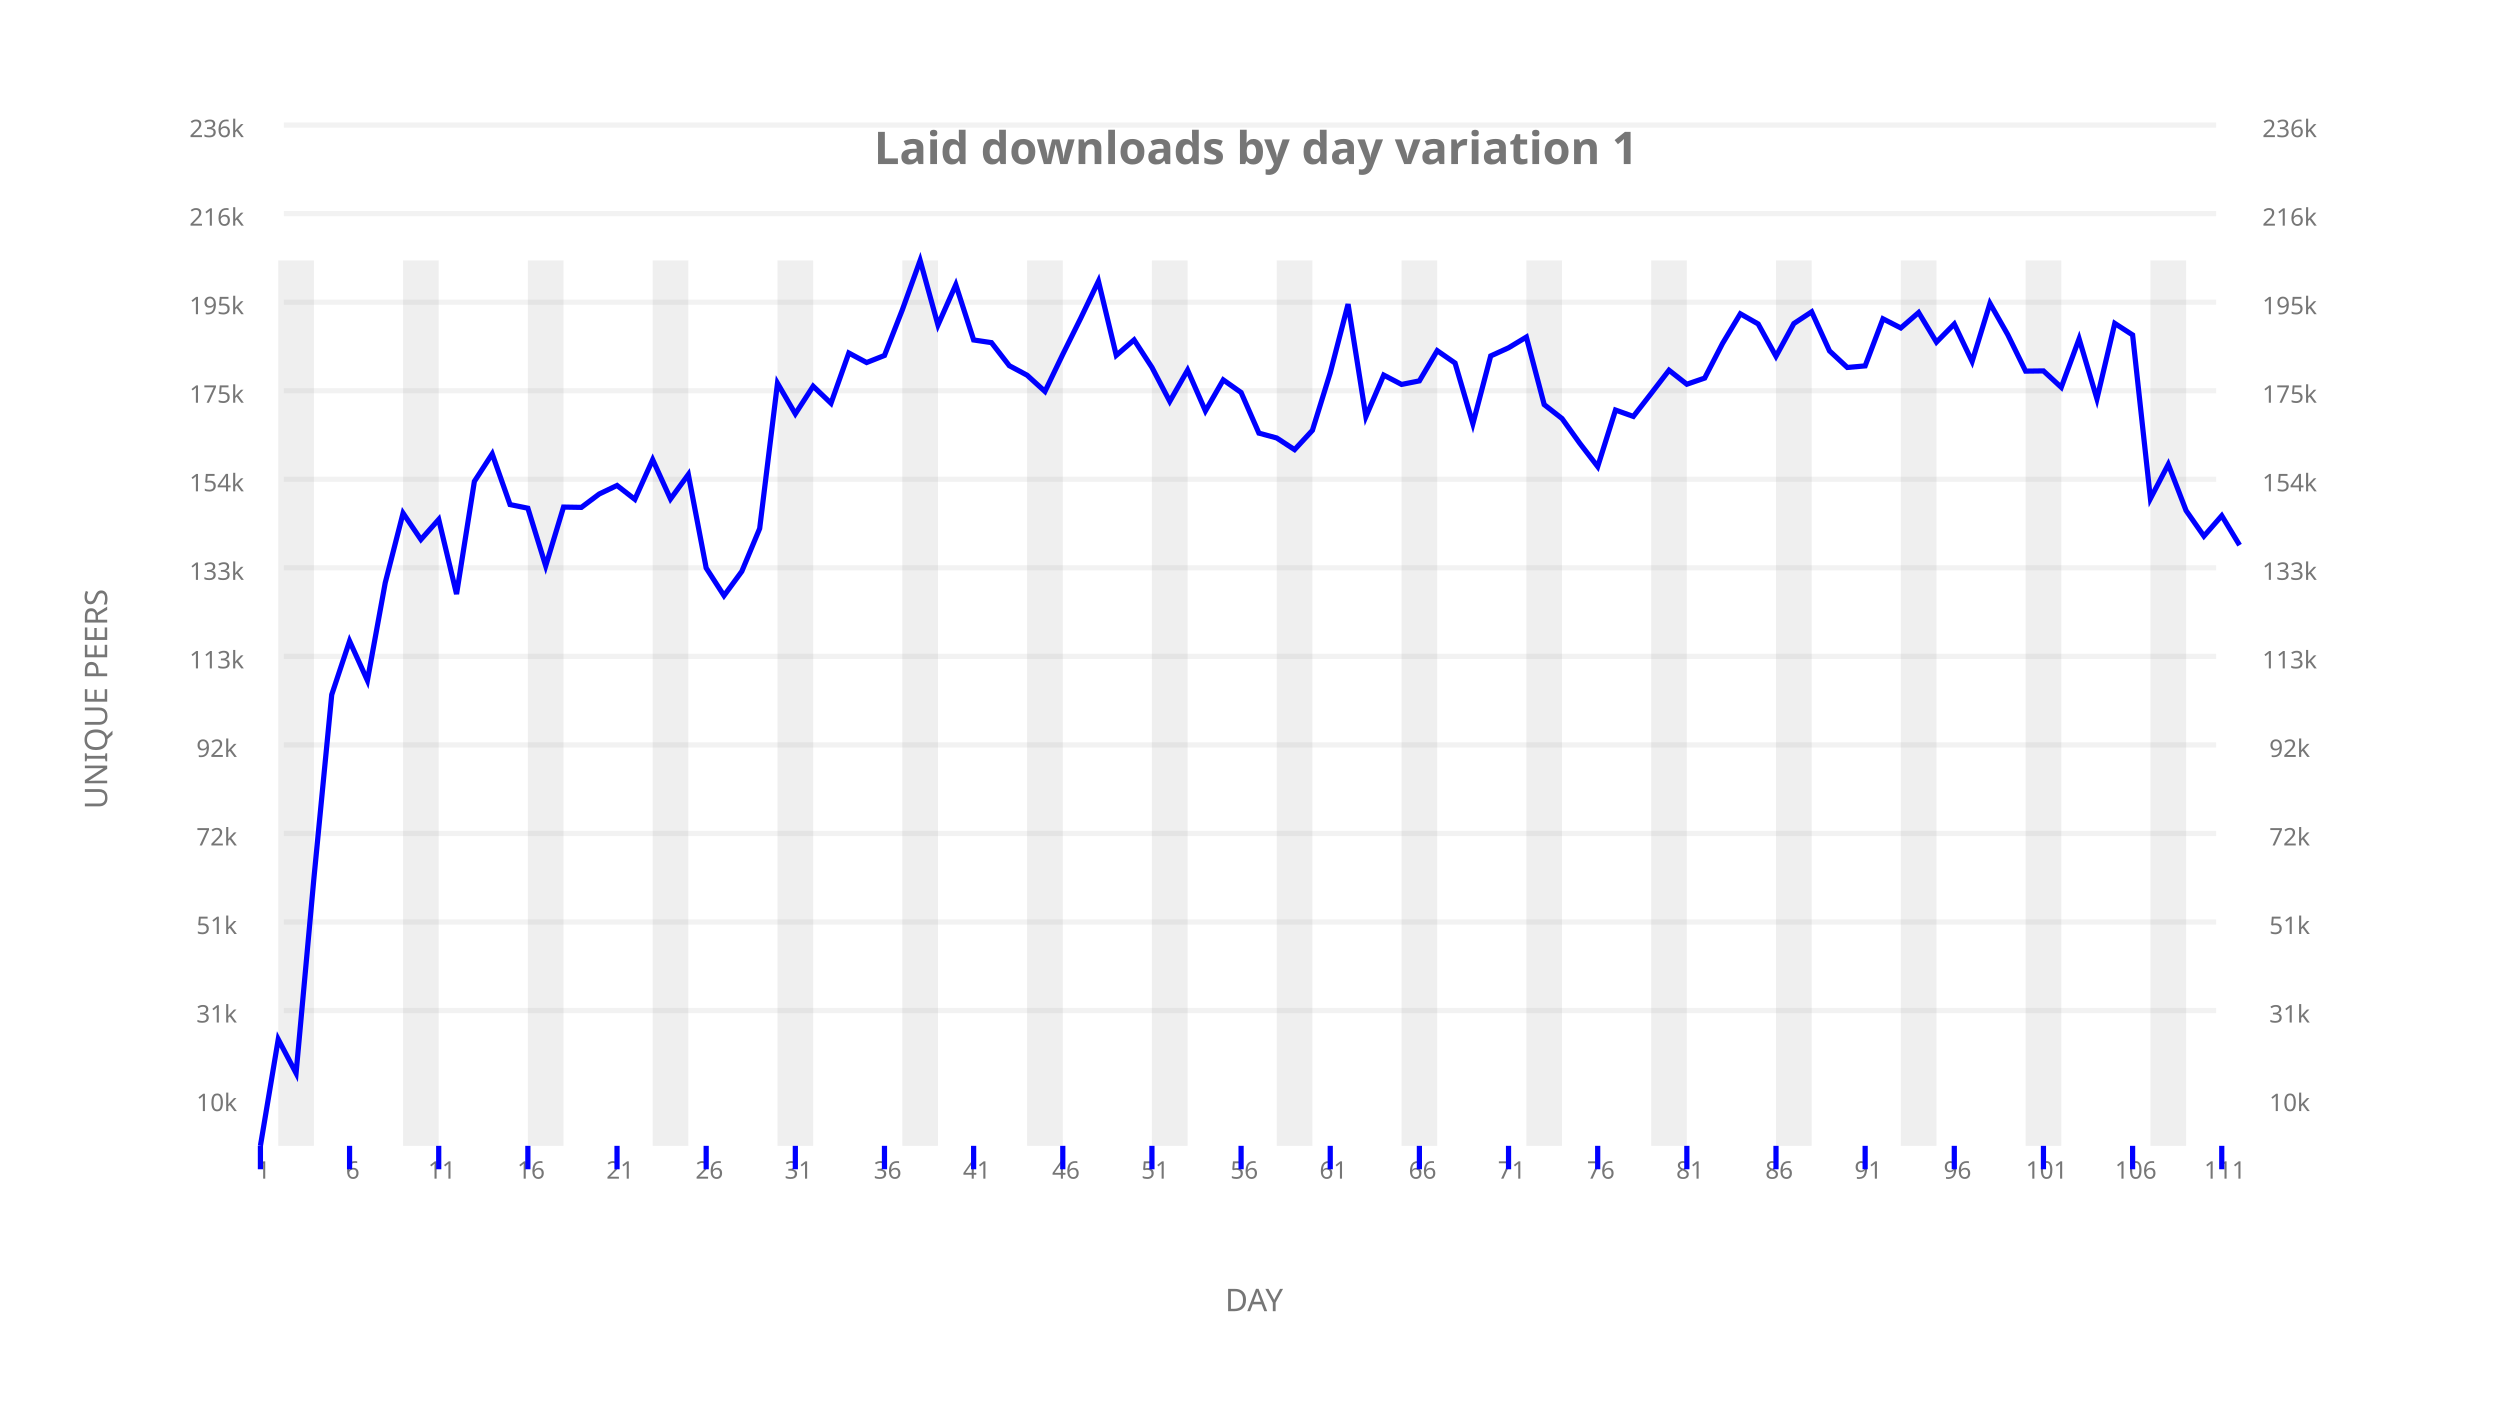
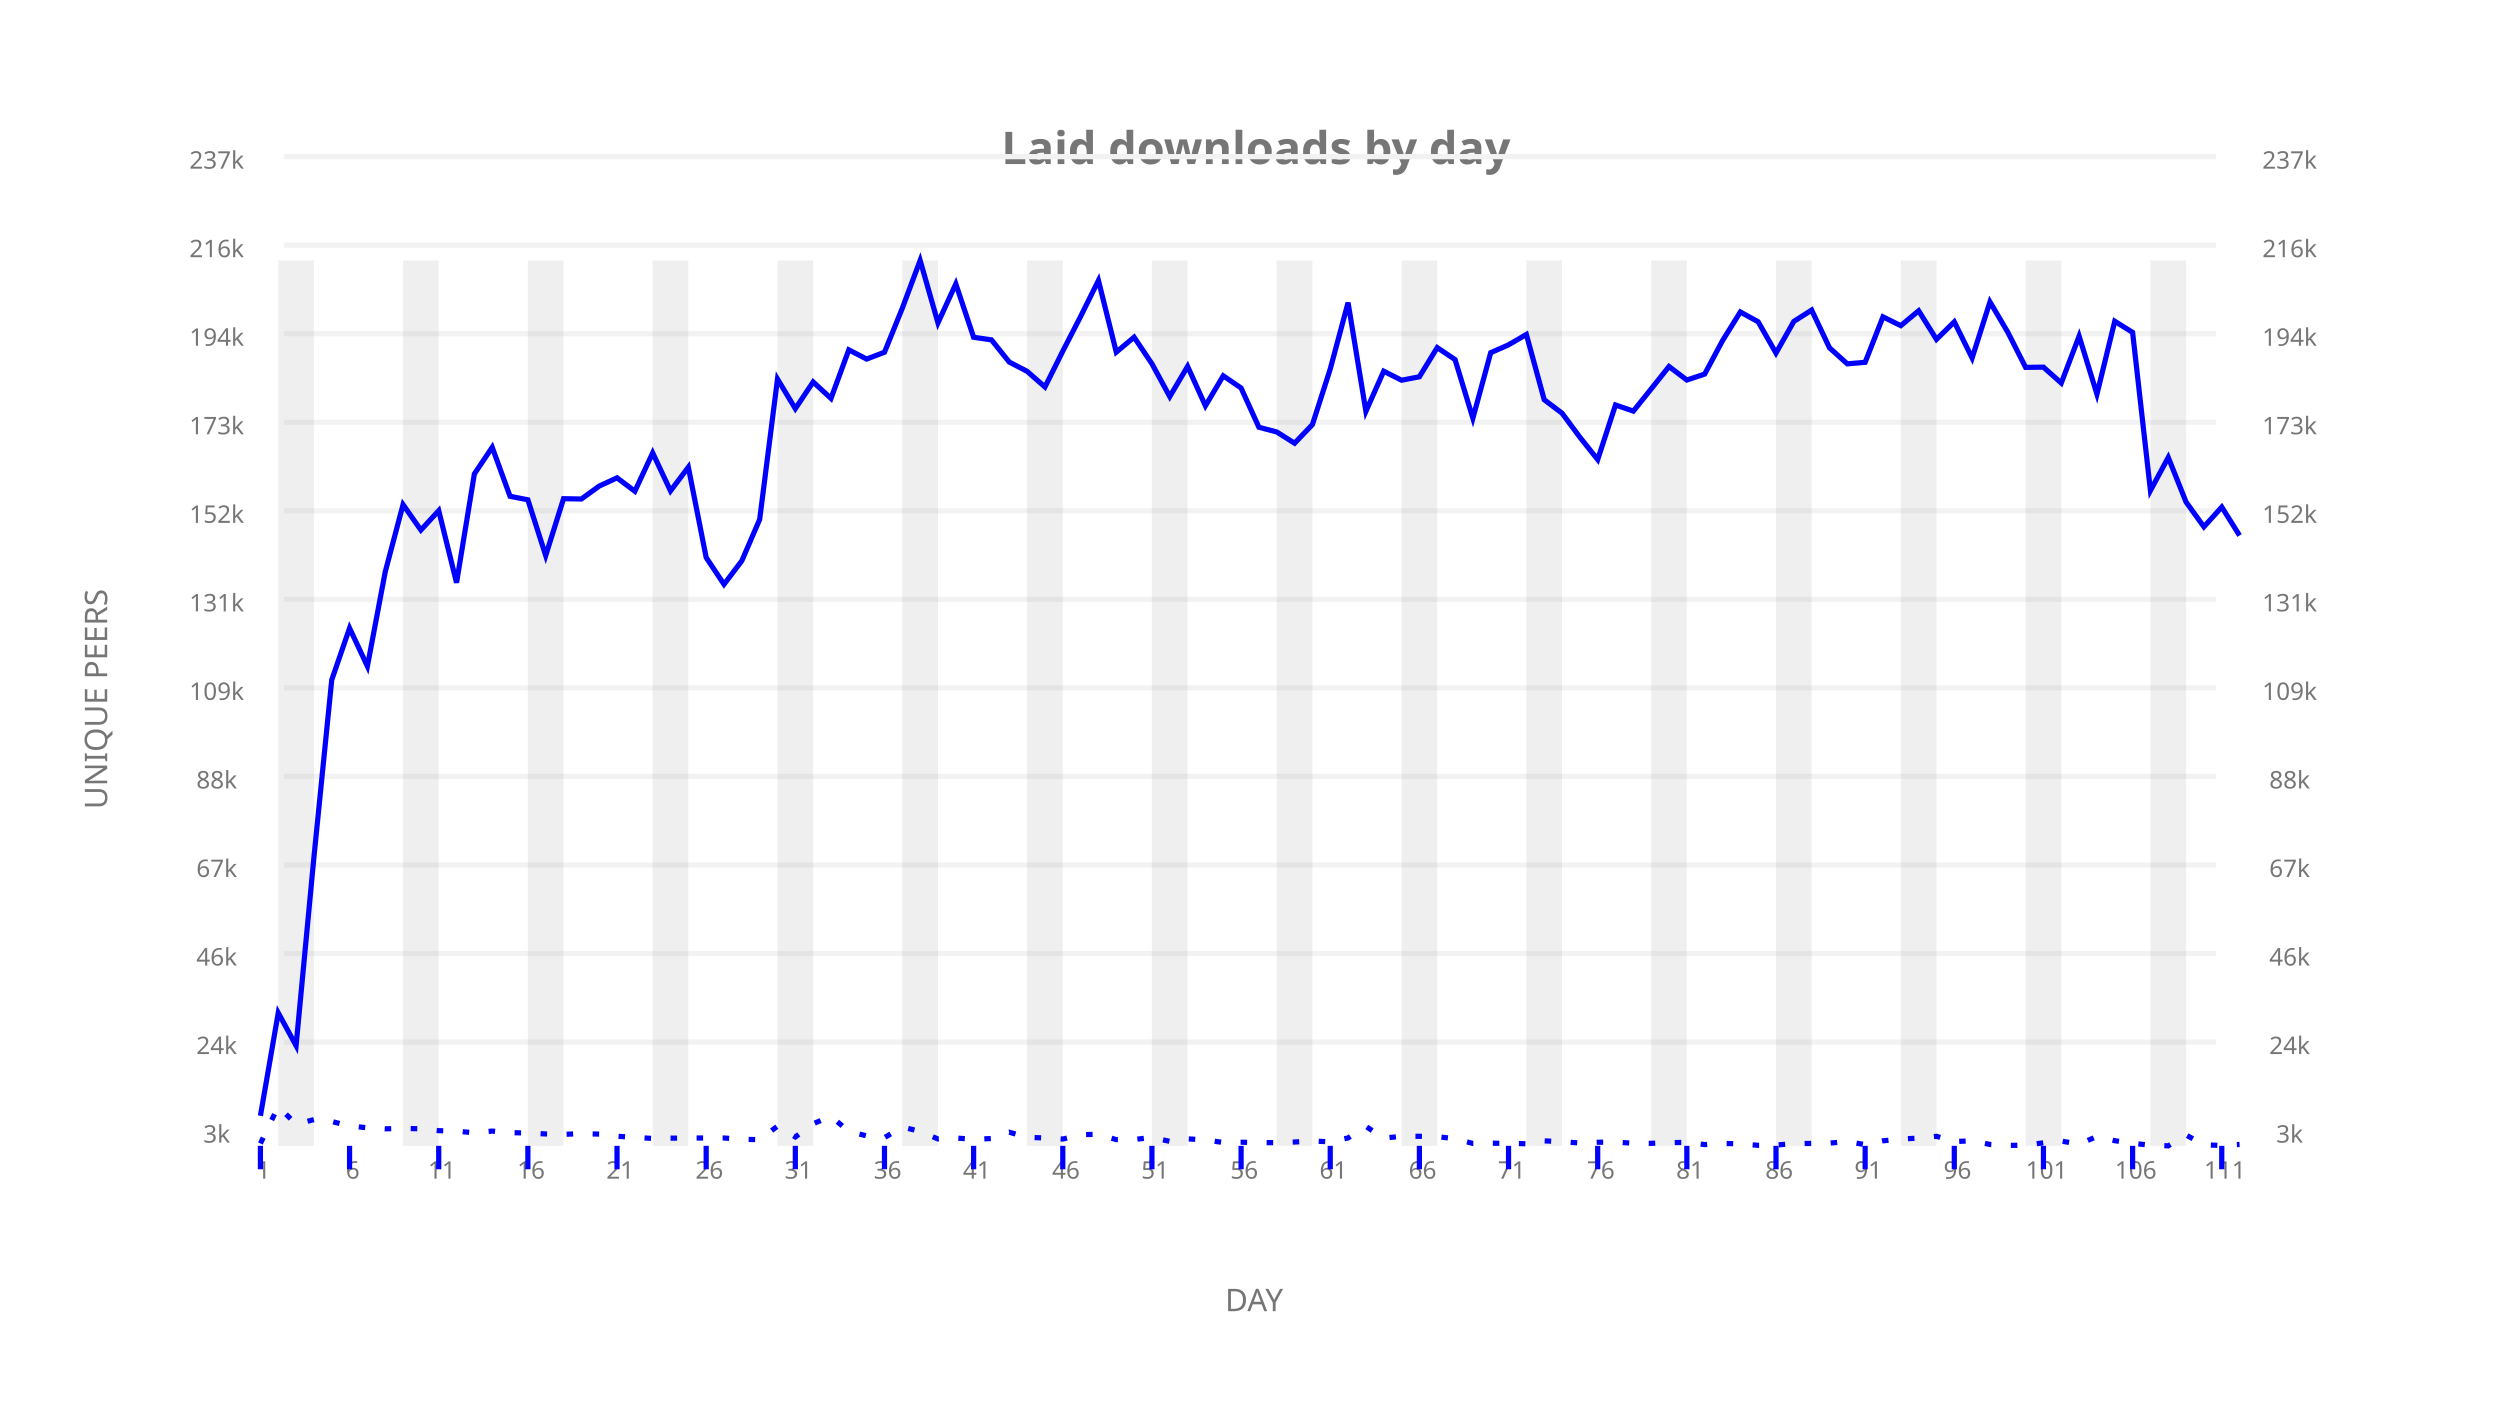
- <svg xmlns="http://www.w3.org/2000/svg" xml:space="preserve" id="laid-downloads-by-day-variation-1-day" x="0px" y="0px" width="1920px" height="1080px" viewBox="0 0 1920 1080" enable-background="new 0 0 1920 1080" role="img">
+ <svg xmlns="http://www.w3.org/2000/svg" xml:space="preserve" id="laid-downloads-by-day-day" x="0px" y="0px" width="1920px" height="1080px" viewBox="0 0 1920 1080" enable-background="new 0 0 1920 1080" role="img">
  <g id="annotations">
-     <text x="960" y="126" font-family="Atkinson Hyperlegible" font-size="26pt" text-anchor="middle" text-align="center" font-weight="600" font-style="normal" style="fill:rgb(118,118,118); fill-opacity:1; stroke:rgb(118,118,118); stroke-opacity:0; stroke-width:0.5"> Laid downloads by day variation 1</text>
+     <text x="960" y="126" font-family="Atkinson Hyperlegible" font-size="26pt" text-anchor="middle" text-align="center" font-weight="600" font-style="normal" style="fill:rgb(118,118,118); fill-opacity:1; stroke:rgb(118,118,118); stroke-opacity:0; stroke-width:0.5"> Laid downloads by day</text>
    <g id="axes-lines">
      <text x="960" y="1007" font-family="Atkinson Hyperlegible" font-size="18pt" text-anchor="middle" text-align="center" font-weight="500" font-style="normal" style="fill:rgb(118,118,118); fill-opacity:1; stroke:rgb(118,118,118); stroke-opacity:0; stroke-width:0.5"> DAY</text>
      <text x="73" y="540" font-family="Atkinson Hyperlegible" font-size="18pt" text-anchor="middle" text-align="center" dominant-baseline="central" font-weight="500" font-style="normal" style="fill:rgb(118,118,118); fill-opacity:1; stroke:rgb(118,118,118); stroke-opacity:0; stroke-width:0.5" transform="rotate(-90,73,540)"> UNIQUE PEERS</text>
    </g>
    <g id="tic-y-label-lines">
-       <line x1="218" y1="776.08" x2="1702" y2="776.08" style="fill:rgb(0,0,255); fill-opacity:0; stroke:rgb(242,242,242); stroke-opacity:1; stroke-width:4" />
-       <line x1="218" y1="708.08" x2="1702" y2="708.08" style="fill:rgb(0,0,255); fill-opacity:0; stroke:rgb(242,242,242); stroke-opacity:1; stroke-width:4" />
-       <line x1="218" y1="640.08" x2="1702" y2="640.08" style="fill:rgb(0,0,255); fill-opacity:0; stroke:rgb(242,242,242); stroke-opacity:1; stroke-width:4" />
-       <line x1="218" y1="572.08" x2="1702" y2="572.08" style="fill:rgb(0,0,255); fill-opacity:0; stroke:rgb(242,242,242); stroke-opacity:1; stroke-width:4" />
-       <line x1="218" y1="504.08" x2="1702" y2="504.08" style="fill:rgb(0,0,255); fill-opacity:0; stroke:rgb(242,242,242); stroke-opacity:1; stroke-width:4" />
-       <line x1="218" y1="436.08" x2="1702" y2="436.08" style="fill:rgb(0,0,255); fill-opacity:0; stroke:rgb(242,242,242); stroke-opacity:1; stroke-width:4" />
-       <line x1="218" y1="368.08" x2="1702" y2="368.08" style="fill:rgb(0,0,255); fill-opacity:0; stroke:rgb(242,242,242); stroke-opacity:1; stroke-width:4" />
-       <line x1="218" y1="300.08" x2="1702" y2="300.08" style="fill:rgb(0,0,255); fill-opacity:0; stroke:rgb(242,242,242); stroke-opacity:1; stroke-width:4" />
-       <line x1="218" y1="232.08" x2="1702" y2="232.08" style="fill:rgb(0,0,255); fill-opacity:0; stroke:rgb(242,242,242); stroke-opacity:1; stroke-width:4" />
-       <line x1="218" y1="164.08" x2="1702" y2="164.08" style="fill:rgb(0,0,255); fill-opacity:0; stroke:rgb(242,242,242); stroke-opacity:1; stroke-width:4" />
-       <line x1="218" y1="96.08" x2="1702" y2="96.08" style="fill:rgb(0,0,255); fill-opacity:0; stroke:rgb(242,242,242); stroke-opacity:1; stroke-width:4" />
+       <line x1="218" y1="800.299" x2="1702" y2="800.299" style="fill:rgb(0,0,255); fill-opacity:0; stroke:rgb(242,242,242); stroke-opacity:1; stroke-width:4" />
+       <line x1="218" y1="732.299" x2="1702" y2="732.299" style="fill:rgb(0,0,255); fill-opacity:0; stroke:rgb(242,242,242); stroke-opacity:1; stroke-width:4" />
+       <line x1="218" y1="664.299" x2="1702" y2="664.299" style="fill:rgb(0,0,255); fill-opacity:0; stroke:rgb(242,242,242); stroke-opacity:1; stroke-width:4" />
+       <line x1="218" y1="596.299" x2="1702" y2="596.299" style="fill:rgb(0,0,255); fill-opacity:0; stroke:rgb(242,242,242); stroke-opacity:1; stroke-width:4" />
+       <line x1="218" y1="528.299" x2="1702" y2="528.299" style="fill:rgb(0,0,255); fill-opacity:0; stroke:rgb(242,242,242); stroke-opacity:1; stroke-width:4" />
+       <line x1="218" y1="460.299" x2="1702" y2="460.299" style="fill:rgb(0,0,255); fill-opacity:0; stroke:rgb(242,242,242); stroke-opacity:1; stroke-width:4" />
+       <line x1="218" y1="392.299" x2="1702" y2="392.299" style="fill:rgb(0,0,255); fill-opacity:0; stroke:rgb(242,242,242); stroke-opacity:1; stroke-width:4" />
+       <line x1="218" y1="324.299" x2="1702" y2="324.299" style="fill:rgb(0,0,255); fill-opacity:0; stroke:rgb(242,242,242); stroke-opacity:1; stroke-width:4" />
+       <line x1="218" y1="256.299" x2="1702" y2="256.299" style="fill:rgb(0,0,255); fill-opacity:0; stroke:rgb(242,242,242); stroke-opacity:1; stroke-width:4" />
+       <line x1="218" y1="188.299" x2="1702" y2="188.299" style="fill:rgb(0,0,255); fill-opacity:0; stroke:rgb(242,242,242); stroke-opacity:1; stroke-width:4" />
+       <line x1="218" y1="120.299" x2="1702" y2="120.299" style="fill:rgb(0,0,255); fill-opacity:0; stroke:rgb(242,242,242); stroke-opacity:1; stroke-width:4" />
    </g>
    <g id="tic-x-labels">
      <text x="200" y="898" font-family="Atkinson Hyperlegible" font-size="14pt" text-anchor="middle" text-align="center" dominant-baseline="central" font-weight="400" font-style="normal" style="fill:rgb(118,118,118); fill-opacity:1; stroke:rgb(118,118,118); stroke-opacity:0; stroke-width:0.5"> 1</text>
      <line x1="200" y1="880" x2="200" y2="898" style="fill:rgb(0,0,255); fill-opacity:0; stroke:rgb(0,0,255); stroke-opacity:1; stroke-width:4" />
      <text x="268.468" y="898" font-family="Atkinson Hyperlegible" font-size="14pt" text-anchor="middle" text-align="center" dominant-baseline="central" font-weight="400" font-style="normal" style="fill:rgb(118,118,118); fill-opacity:1; stroke:rgb(118,118,118); stroke-opacity:0; stroke-width:0.5"> 6</text>
      <line x1="268.468" y1="880" x2="268.468" y2="898" style="fill:rgb(0,0,255); fill-opacity:0; stroke:rgb(0,0,255); stroke-opacity:1; stroke-width:4" />
      <text x="336.937" y="898" font-family="Atkinson Hyperlegible" font-size="14pt" text-anchor="middle" text-align="center" dominant-baseline="central" font-weight="400" font-style="normal" style="fill:rgb(118,118,118); fill-opacity:1; stroke:rgb(118,118,118); stroke-opacity:0; stroke-width:0.5"> 11</text>
      <line x1="336.937" y1="880" x2="336.937" y2="898" style="fill:rgb(0,0,255); fill-opacity:0; stroke:rgb(0,0,255); stroke-opacity:1; stroke-width:4" />
      <text x="405.405" y="898" font-family="Atkinson Hyperlegible" font-size="14pt" text-anchor="middle" text-align="center" dominant-baseline="central" font-weight="400" font-style="normal" style="fill:rgb(118,118,118); fill-opacity:1; stroke:rgb(118,118,118); stroke-opacity:0; stroke-width:0.5"> 16</text>
      <line x1="405.405" y1="880" x2="405.405" y2="898" style="fill:rgb(0,0,255); fill-opacity:0; stroke:rgb(0,0,255); stroke-opacity:1; stroke-width:4" />
      <text x="473.874" y="898" font-family="Atkinson Hyperlegible" font-size="14pt" text-anchor="middle" text-align="center" dominant-baseline="central" font-weight="400" font-style="normal" style="fill:rgb(118,118,118); fill-opacity:1; stroke:rgb(118,118,118); stroke-opacity:0; stroke-width:0.5"> 21</text>
      <line x1="473.874" y1="880" x2="473.874" y2="898" style="fill:rgb(0,0,255); fill-opacity:0; stroke:rgb(0,0,255); stroke-opacity:1; stroke-width:4" />
      <text x="542.342" y="898" font-family="Atkinson Hyperlegible" font-size="14pt" text-anchor="middle" text-align="center" dominant-baseline="central" font-weight="400" font-style="normal" style="fill:rgb(118,118,118); fill-opacity:1; stroke:rgb(118,118,118); stroke-opacity:0; stroke-width:0.5"> 26</text>
      <line x1="542.342" y1="880" x2="542.342" y2="898" style="fill:rgb(0,0,255); fill-opacity:0; stroke:rgb(0,0,255); stroke-opacity:1; stroke-width:4" />
      <text x="610.811" y="898" font-family="Atkinson Hyperlegible" font-size="14pt" text-anchor="middle" text-align="center" dominant-baseline="central" font-weight="400" font-style="normal" style="fill:rgb(118,118,118); fill-opacity:1; stroke:rgb(118,118,118); stroke-opacity:0; stroke-width:0.5"> 31</text>
      <line x1="610.811" y1="880" x2="610.811" y2="898" style="fill:rgb(0,0,255); fill-opacity:0; stroke:rgb(0,0,255); stroke-opacity:1; stroke-width:4" />
      <text x="679.279" y="898" font-family="Atkinson Hyperlegible" font-size="14pt" text-anchor="middle" text-align="center" dominant-baseline="central" font-weight="400" font-style="normal" style="fill:rgb(118,118,118); fill-opacity:1; stroke:rgb(118,118,118); stroke-opacity:0; stroke-width:0.5"> 36</text>
      <line x1="679.279" y1="880" x2="679.279" y2="898" style="fill:rgb(0,0,255); fill-opacity:0; stroke:rgb(0,0,255); stroke-opacity:1; stroke-width:4" />
      <text x="747.748" y="898" font-family="Atkinson Hyperlegible" font-size="14pt" text-anchor="middle" text-align="center" dominant-baseline="central" font-weight="400" font-style="normal" style="fill:rgb(118,118,118); fill-opacity:1; stroke:rgb(118,118,118); stroke-opacity:0; stroke-width:0.5"> 41</text>
      <line x1="747.748" y1="880" x2="747.748" y2="898" style="fill:rgb(0,0,255); fill-opacity:0; stroke:rgb(0,0,255); stroke-opacity:1; stroke-width:4" />
      <text x="816.216" y="898" font-family="Atkinson Hyperlegible" font-size="14pt" text-anchor="middle" text-align="center" dominant-baseline="central" font-weight="400" font-style="normal" style="fill:rgb(118,118,118); fill-opacity:1; stroke:rgb(118,118,118); stroke-opacity:0; stroke-width:0.5"> 46</text>
      <line x1="816.216" y1="880" x2="816.216" y2="898" style="fill:rgb(0,0,255); fill-opacity:0; stroke:rgb(0,0,255); stroke-opacity:1; stroke-width:4" />
      <text x="884.685" y="898" font-family="Atkinson Hyperlegible" font-size="14pt" text-anchor="middle" text-align="center" dominant-baseline="central" font-weight="400" font-style="normal" style="fill:rgb(118,118,118); fill-opacity:1; stroke:rgb(118,118,118); stroke-opacity:0; stroke-width:0.5"> 51</text>
      <line x1="884.685" y1="880" x2="884.685" y2="898" style="fill:rgb(0,0,255); fill-opacity:0; stroke:rgb(0,0,255); stroke-opacity:1; stroke-width:4" />
      <text x="953.153" y="898" font-family="Atkinson Hyperlegible" font-size="14pt" text-anchor="middle" text-align="center" dominant-baseline="central" font-weight="400" font-style="normal" style="fill:rgb(118,118,118); fill-opacity:1; stroke:rgb(118,118,118); stroke-opacity:0; stroke-width:0.5"> 56</text>
      <line x1="953.153" y1="880" x2="953.153" y2="898" style="fill:rgb(0,0,255); fill-opacity:0; stroke:rgb(0,0,255); stroke-opacity:1; stroke-width:4" />
      <text x="1021.622" y="898" font-family="Atkinson Hyperlegible" font-size="14pt" text-anchor="middle" text-align="center" dominant-baseline="central" font-weight="400" font-style="normal" style="fill:rgb(118,118,118); fill-opacity:1; stroke:rgb(118,118,118); stroke-opacity:0; stroke-width:0.5"> 61</text>
      <line x1="1021.622" y1="880" x2="1021.622" y2="898" style="fill:rgb(0,0,255); fill-opacity:0; stroke:rgb(0,0,255); stroke-opacity:1; stroke-width:4" />
      <text x="1090.09" y="898" font-family="Atkinson Hyperlegible" font-size="14pt" text-anchor="middle" text-align="center" dominant-baseline="central" font-weight="400" font-style="normal" style="fill:rgb(118,118,118); fill-opacity:1; stroke:rgb(118,118,118); stroke-opacity:0; stroke-width:0.5"> 66</text>
      <line x1="1090.09" y1="880" x2="1090.09" y2="898" style="fill:rgb(0,0,255); fill-opacity:0; stroke:rgb(0,0,255); stroke-opacity:1; stroke-width:4" />
      <text x="1158.559" y="898" font-family="Atkinson Hyperlegible" font-size="14pt" text-anchor="middle" text-align="center" dominant-baseline="central" font-weight="400" font-style="normal" style="fill:rgb(118,118,118); fill-opacity:1; stroke:rgb(118,118,118); stroke-opacity:0; stroke-width:0.5"> 71</text>
      <line x1="1158.559" y1="880" x2="1158.559" y2="898" style="fill:rgb(0,0,255); fill-opacity:0; stroke:rgb(0,0,255); stroke-opacity:1; stroke-width:4" />
      <text x="1227.027" y="898" font-family="Atkinson Hyperlegible" font-size="14pt" text-anchor="middle" text-align="center" dominant-baseline="central" font-weight="400" font-style="normal" style="fill:rgb(118,118,118); fill-opacity:1; stroke:rgb(118,118,118); stroke-opacity:0; stroke-width:0.5"> 76</text>
      <line x1="1227.027" y1="880" x2="1227.027" y2="898" style="fill:rgb(0,0,255); fill-opacity:0; stroke:rgb(0,0,255); stroke-opacity:1; stroke-width:4" />
      <text x="1295.495" y="898" font-family="Atkinson Hyperlegible" font-size="14pt" text-anchor="middle" text-align="center" dominant-baseline="central" font-weight="400" font-style="normal" style="fill:rgb(118,118,118); fill-opacity:1; stroke:rgb(118,118,118); stroke-opacity:0; stroke-width:0.5"> 81</text>
      <line x1="1295.495" y1="880" x2="1295.495" y2="898" style="fill:rgb(0,0,255); fill-opacity:0; stroke:rgb(0,0,255); stroke-opacity:1; stroke-width:4" />
      <text x="1363.964" y="898" font-family="Atkinson Hyperlegible" font-size="14pt" text-anchor="middle" text-align="center" dominant-baseline="central" font-weight="400" font-style="normal" style="fill:rgb(118,118,118); fill-opacity:1; stroke:rgb(118,118,118); stroke-opacity:0; stroke-width:0.5"> 86</text>
      <line x1="1363.964" y1="880" x2="1363.964" y2="898" style="fill:rgb(0,0,255); fill-opacity:0; stroke:rgb(0,0,255); stroke-opacity:1; stroke-width:4" />
      <text x="1432.432" y="898" font-family="Atkinson Hyperlegible" font-size="14pt" text-anchor="middle" text-align="center" dominant-baseline="central" font-weight="400" font-style="normal" style="fill:rgb(118,118,118); fill-opacity:1; stroke:rgb(118,118,118); stroke-opacity:0; stroke-width:0.5"> 91</text>
      <line x1="1432.432" y1="880" x2="1432.432" y2="898" style="fill:rgb(0,0,255); fill-opacity:0; stroke:rgb(0,0,255); stroke-opacity:1; stroke-width:4" />
      <text x="1500.901" y="898" font-family="Atkinson Hyperlegible" font-size="14pt" text-anchor="middle" text-align="center" dominant-baseline="central" font-weight="400" font-style="normal" style="fill:rgb(118,118,118); fill-opacity:1; stroke:rgb(118,118,118); stroke-opacity:0; stroke-width:0.5"> 96</text>
      <line x1="1500.901" y1="880" x2="1500.901" y2="898" style="fill:rgb(0,0,255); fill-opacity:0; stroke:rgb(0,0,255); stroke-opacity:1; stroke-width:4" />
      <text x="1569.369" y="898" font-family="Atkinson Hyperlegible" font-size="14pt" text-anchor="middle" text-align="center" dominant-baseline="central" font-weight="400" font-style="normal" style="fill:rgb(118,118,118); fill-opacity:1; stroke:rgb(118,118,118); stroke-opacity:0; stroke-width:0.5"> 101</text>
      <line x1="1569.369" y1="880" x2="1569.369" y2="898" style="fill:rgb(0,0,255); fill-opacity:0; stroke:rgb(0,0,255); stroke-opacity:1; stroke-width:4" />
      <text x="1637.838" y="898" font-family="Atkinson Hyperlegible" font-size="14pt" text-anchor="middle" text-align="center" dominant-baseline="central" font-weight="400" font-style="normal" style="fill:rgb(118,118,118); fill-opacity:1; stroke:rgb(118,118,118); stroke-opacity:0; stroke-width:0.5"> 106</text>
      <line x1="1637.838" y1="880" x2="1637.838" y2="898" style="fill:rgb(0,0,255); fill-opacity:0; stroke:rgb(0,0,255); stroke-opacity:1; stroke-width:4" />
      <text x="1706.306" y="898" font-family="Atkinson Hyperlegible" font-size="14pt" text-anchor="middle" text-align="center" dominant-baseline="central" font-weight="400" font-style="normal" style="fill:rgb(118,118,118); fill-opacity:1; stroke:rgb(118,118,118); stroke-opacity:0; stroke-width:0.5"> 111</text>
      <line x1="1706.306" y1="880" x2="1706.306" y2="898" style="fill:rgb(0,0,255); fill-opacity:0; stroke:rgb(0,0,255); stroke-opacity:1; stroke-width:4" />
    </g>
    <g id="tic-y-labels">
-       <text x="164" y="846.08" font-family="Atkinson Hyperlegible" font-size="14pt" text-anchor="middle" text-align="center" dominant-baseline="central" font-weight="400" font-style="normal" style="fill:rgb(118,118,118); fill-opacity:1; stroke:rgb(118,118,118); stroke-opacity:0; stroke-width:0.5"> 10k</text>
-       <text x="1756" y="846.08" font-family="Atkinson Hyperlegible" font-size="14pt" text-anchor="middle" text-align="center" dominant-baseline="central" font-weight="400" font-style="normal" style="fill:rgb(118,118,118); fill-opacity:1; stroke:rgb(118,118,118); stroke-opacity:0; stroke-width:0.5"> 10k</text>
-       <text x="164" y="778.08" font-family="Atkinson Hyperlegible" font-size="14pt" text-anchor="middle" text-align="center" dominant-baseline="central" font-weight="400" font-style="normal" style="fill:rgb(118,118,118); fill-opacity:1; stroke:rgb(118,118,118); stroke-opacity:0; stroke-width:0.5"> 31k</text>
-       <text x="1756" y="778.08" font-family="Atkinson Hyperlegible" font-size="14pt" text-anchor="middle" text-align="center" dominant-baseline="central" font-weight="400" font-style="normal" style="fill:rgb(118,118,118); fill-opacity:1; stroke:rgb(118,118,118); stroke-opacity:0; stroke-width:0.5"> 31k</text>
-       <text x="164" y="710.08" font-family="Atkinson Hyperlegible" font-size="14pt" text-anchor="middle" text-align="center" dominant-baseline="central" font-weight="400" font-style="normal" style="fill:rgb(118,118,118); fill-opacity:1; stroke:rgb(118,118,118); stroke-opacity:0; stroke-width:0.5"> 51k</text>
-       <text x="1756" y="710.08" font-family="Atkinson Hyperlegible" font-size="14pt" text-anchor="middle" text-align="center" dominant-baseline="central" font-weight="400" font-style="normal" style="fill:rgb(118,118,118); fill-opacity:1; stroke:rgb(118,118,118); stroke-opacity:0; stroke-width:0.5"> 51k</text>
-       <text x="164" y="642.08" font-family="Atkinson Hyperlegible" font-size="14pt" text-anchor="middle" text-align="center" dominant-baseline="central" font-weight="400" font-style="normal" style="fill:rgb(118,118,118); fill-opacity:1; stroke:rgb(118,118,118); stroke-opacity:0; stroke-width:0.5"> 72k</text>
-       <text x="1756" y="642.08" font-family="Atkinson Hyperlegible" font-size="14pt" text-anchor="middle" text-align="center" dominant-baseline="central" font-weight="400" font-style="normal" style="fill:rgb(118,118,118); fill-opacity:1; stroke:rgb(118,118,118); stroke-opacity:0; stroke-width:0.5"> 72k</text>
-       <text x="164" y="574.08" font-family="Atkinson Hyperlegible" font-size="14pt" text-anchor="middle" text-align="center" dominant-baseline="central" font-weight="400" font-style="normal" style="fill:rgb(118,118,118); fill-opacity:1; stroke:rgb(118,118,118); stroke-opacity:0; stroke-width:0.5"> 92k</text>
-       <text x="1756" y="574.08" font-family="Atkinson Hyperlegible" font-size="14pt" text-anchor="middle" text-align="center" dominant-baseline="central" font-weight="400" font-style="normal" style="fill:rgb(118,118,118); fill-opacity:1; stroke:rgb(118,118,118); stroke-opacity:0; stroke-width:0.5"> 92k</text>
-       <text x="164" y="506.08" font-family="Atkinson Hyperlegible" font-size="14pt" text-anchor="middle" text-align="center" dominant-baseline="central" font-weight="400" font-style="normal" style="fill:rgb(118,118,118); fill-opacity:1; stroke:rgb(118,118,118); stroke-opacity:0; stroke-width:0.5"> 113k</text>
-       <text x="1756" y="506.08" font-family="Atkinson Hyperlegible" font-size="14pt" text-anchor="middle" text-align="center" dominant-baseline="central" font-weight="400" font-style="normal" style="fill:rgb(118,118,118); fill-opacity:1; stroke:rgb(118,118,118); stroke-opacity:0; stroke-width:0.5"> 113k</text>
-       <text x="164" y="438.08" font-family="Atkinson Hyperlegible" font-size="14pt" text-anchor="middle" text-align="center" dominant-baseline="central" font-weight="400" font-style="normal" style="fill:rgb(118,118,118); fill-opacity:1; stroke:rgb(118,118,118); stroke-opacity:0; stroke-width:0.5"> 133k</text>
-       <text x="1756" y="438.08" font-family="Atkinson Hyperlegible" font-size="14pt" text-anchor="middle" text-align="center" dominant-baseline="central" font-weight="400" font-style="normal" style="fill:rgb(118,118,118); fill-opacity:1; stroke:rgb(118,118,118); stroke-opacity:0; stroke-width:0.5"> 133k</text>
-       <text x="164" y="370.08" font-family="Atkinson Hyperlegible" font-size="14pt" text-anchor="middle" text-align="center" dominant-baseline="central" font-weight="400" font-style="normal" style="fill:rgb(118,118,118); fill-opacity:1; stroke:rgb(118,118,118); stroke-opacity:0; stroke-width:0.5"> 154k</text>
-       <text x="1756" y="370.08" font-family="Atkinson Hyperlegible" font-size="14pt" text-anchor="middle" text-align="center" dominant-baseline="central" font-weight="400" font-style="normal" style="fill:rgb(118,118,118); fill-opacity:1; stroke:rgb(118,118,118); stroke-opacity:0; stroke-width:0.5"> 154k</text>
-       <text x="164" y="302.08" font-family="Atkinson Hyperlegible" font-size="14pt" text-anchor="middle" text-align="center" dominant-baseline="central" font-weight="400" font-style="normal" style="fill:rgb(118,118,118); fill-opacity:1; stroke:rgb(118,118,118); stroke-opacity:0; stroke-width:0.5"> 175k</text>
-       <text x="1756" y="302.08" font-family="Atkinson Hyperlegible" font-size="14pt" text-anchor="middle" text-align="center" dominant-baseline="central" font-weight="400" font-style="normal" style="fill:rgb(118,118,118); fill-opacity:1; stroke:rgb(118,118,118); stroke-opacity:0; stroke-width:0.5"> 175k</text>
-       <text x="164" y="234.08" font-family="Atkinson Hyperlegible" font-size="14pt" text-anchor="middle" text-align="center" dominant-baseline="central" font-weight="400" font-style="normal" style="fill:rgb(118,118,118); fill-opacity:1; stroke:rgb(118,118,118); stroke-opacity:0; stroke-width:0.5"> 195k</text>
-       <text x="1756" y="234.08" font-family="Atkinson Hyperlegible" font-size="14pt" text-anchor="middle" text-align="center" dominant-baseline="central" font-weight="400" font-style="normal" style="fill:rgb(118,118,118); fill-opacity:1; stroke:rgb(118,118,118); stroke-opacity:0; stroke-width:0.5"> 195k</text>
-       <text x="164" y="166.08" font-family="Atkinson Hyperlegible" font-size="14pt" text-anchor="middle" text-align="center" dominant-baseline="central" font-weight="400" font-style="normal" style="fill:rgb(118,118,118); fill-opacity:1; stroke:rgb(118,118,118); stroke-opacity:0; stroke-width:0.5"> 216k</text>
-       <text x="1756" y="166.08" font-family="Atkinson Hyperlegible" font-size="14pt" text-anchor="middle" text-align="center" dominant-baseline="central" font-weight="400" font-style="normal" style="fill:rgb(118,118,118); fill-opacity:1; stroke:rgb(118,118,118); stroke-opacity:0; stroke-width:0.5"> 216k</text>
-       <text x="164" y="98.08" font-family="Atkinson Hyperlegible" font-size="14pt" text-anchor="middle" text-align="center" dominant-baseline="central" font-weight="400" font-style="normal" style="fill:rgb(118,118,118); fill-opacity:1; stroke:rgb(118,118,118); stroke-opacity:0; stroke-width:0.5"> 236k</text>
-       <text x="1756" y="98.08" font-family="Atkinson Hyperlegible" font-size="14pt" text-anchor="middle" text-align="center" dominant-baseline="central" font-weight="400" font-style="normal" style="fill:rgb(118,118,118); fill-opacity:1; stroke:rgb(118,118,118); stroke-opacity:0; stroke-width:0.5"> 236k</text>
+       <text x="164" y="870.299" font-family="Atkinson Hyperlegible" font-size="14pt" text-anchor="middle" text-align="center" dominant-baseline="central" font-weight="400" font-style="normal" style="fill:rgb(118,118,118); fill-opacity:1; stroke:rgb(118,118,118); stroke-opacity:0; stroke-width:0.5"> 3k</text>
+       <text x="1756" y="870.299" font-family="Atkinson Hyperlegible" font-size="14pt" text-anchor="middle" text-align="center" dominant-baseline="central" font-weight="400" font-style="normal" style="fill:rgb(118,118,118); fill-opacity:1; stroke:rgb(118,118,118); stroke-opacity:0; stroke-width:0.5"> 3k</text>
+       <text x="164" y="802.299" font-family="Atkinson Hyperlegible" font-size="14pt" text-anchor="middle" text-align="center" dominant-baseline="central" font-weight="400" font-style="normal" style="fill:rgb(118,118,118); fill-opacity:1; stroke:rgb(118,118,118); stroke-opacity:0; stroke-width:0.5"> 24k</text>
+       <text x="1756" y="802.299" font-family="Atkinson Hyperlegible" font-size="14pt" text-anchor="middle" text-align="center" dominant-baseline="central" font-weight="400" font-style="normal" style="fill:rgb(118,118,118); fill-opacity:1; stroke:rgb(118,118,118); stroke-opacity:0; stroke-width:0.5"> 24k</text>
+       <text x="164" y="734.299" font-family="Atkinson Hyperlegible" font-size="14pt" text-anchor="middle" text-align="center" dominant-baseline="central" font-weight="400" font-style="normal" style="fill:rgb(118,118,118); fill-opacity:1; stroke:rgb(118,118,118); stroke-opacity:0; stroke-width:0.5"> 46k</text>
+       <text x="1756" y="734.299" font-family="Atkinson Hyperlegible" font-size="14pt" text-anchor="middle" text-align="center" dominant-baseline="central" font-weight="400" font-style="normal" style="fill:rgb(118,118,118); fill-opacity:1; stroke:rgb(118,118,118); stroke-opacity:0; stroke-width:0.5"> 46k</text>
+       <text x="164" y="666.299" font-family="Atkinson Hyperlegible" font-size="14pt" text-anchor="middle" text-align="center" dominant-baseline="central" font-weight="400" font-style="normal" style="fill:rgb(118,118,118); fill-opacity:1; stroke:rgb(118,118,118); stroke-opacity:0; stroke-width:0.5"> 67k</text>
+       <text x="1756" y="666.299" font-family="Atkinson Hyperlegible" font-size="14pt" text-anchor="middle" text-align="center" dominant-baseline="central" font-weight="400" font-style="normal" style="fill:rgb(118,118,118); fill-opacity:1; stroke:rgb(118,118,118); stroke-opacity:0; stroke-width:0.5"> 67k</text>
+       <text x="164" y="598.299" font-family="Atkinson Hyperlegible" font-size="14pt" text-anchor="middle" text-align="center" dominant-baseline="central" font-weight="400" font-style="normal" style="fill:rgb(118,118,118); fill-opacity:1; stroke:rgb(118,118,118); stroke-opacity:0; stroke-width:0.5"> 88k</text>
+       <text x="1756" y="598.299" font-family="Atkinson Hyperlegible" font-size="14pt" text-anchor="middle" text-align="center" dominant-baseline="central" font-weight="400" font-style="normal" style="fill:rgb(118,118,118); fill-opacity:1; stroke:rgb(118,118,118); stroke-opacity:0; stroke-width:0.5"> 88k</text>
+       <text x="164" y="530.299" font-family="Atkinson Hyperlegible" font-size="14pt" text-anchor="middle" text-align="center" dominant-baseline="central" font-weight="400" font-style="normal" style="fill:rgb(118,118,118); fill-opacity:1; stroke:rgb(118,118,118); stroke-opacity:0; stroke-width:0.5"> 109k</text>
+       <text x="1756" y="530.299" font-family="Atkinson Hyperlegible" font-size="14pt" text-anchor="middle" text-align="center" dominant-baseline="central" font-weight="400" font-style="normal" style="fill:rgb(118,118,118); fill-opacity:1; stroke:rgb(118,118,118); stroke-opacity:0; stroke-width:0.5"> 109k</text>
+       <text x="164" y="462.299" font-family="Atkinson Hyperlegible" font-size="14pt" text-anchor="middle" text-align="center" dominant-baseline="central" font-weight="400" font-style="normal" style="fill:rgb(118,118,118); fill-opacity:1; stroke:rgb(118,118,118); stroke-opacity:0; stroke-width:0.5"> 131k</text>
+       <text x="1756" y="462.299" font-family="Atkinson Hyperlegible" font-size="14pt" text-anchor="middle" text-align="center" dominant-baseline="central" font-weight="400" font-style="normal" style="fill:rgb(118,118,118); fill-opacity:1; stroke:rgb(118,118,118); stroke-opacity:0; stroke-width:0.5"> 131k</text>
+       <text x="164" y="394.299" font-family="Atkinson Hyperlegible" font-size="14pt" text-anchor="middle" text-align="center" dominant-baseline="central" font-weight="400" font-style="normal" style="fill:rgb(118,118,118); fill-opacity:1; stroke:rgb(118,118,118); stroke-opacity:0; stroke-width:0.5"> 152k</text>
+       <text x="1756" y="394.299" font-family="Atkinson Hyperlegible" font-size="14pt" text-anchor="middle" text-align="center" dominant-baseline="central" font-weight="400" font-style="normal" style="fill:rgb(118,118,118); fill-opacity:1; stroke:rgb(118,118,118); stroke-opacity:0; stroke-width:0.5"> 152k</text>
+       <text x="164" y="326.299" font-family="Atkinson Hyperlegible" font-size="14pt" text-anchor="middle" text-align="center" dominant-baseline="central" font-weight="400" font-style="normal" style="fill:rgb(118,118,118); fill-opacity:1; stroke:rgb(118,118,118); stroke-opacity:0; stroke-width:0.5"> 173k</text>
+       <text x="1756" y="326.299" font-family="Atkinson Hyperlegible" font-size="14pt" text-anchor="middle" text-align="center" dominant-baseline="central" font-weight="400" font-style="normal" style="fill:rgb(118,118,118); fill-opacity:1; stroke:rgb(118,118,118); stroke-opacity:0; stroke-width:0.5"> 173k</text>
+       <text x="164" y="258.299" font-family="Atkinson Hyperlegible" font-size="14pt" text-anchor="middle" text-align="center" dominant-baseline="central" font-weight="400" font-style="normal" style="fill:rgb(118,118,118); fill-opacity:1; stroke:rgb(118,118,118); stroke-opacity:0; stroke-width:0.5"> 194k</text>
+       <text x="1756" y="258.299" font-family="Atkinson Hyperlegible" font-size="14pt" text-anchor="middle" text-align="center" dominant-baseline="central" font-weight="400" font-style="normal" style="fill:rgb(118,118,118); fill-opacity:1; stroke:rgb(118,118,118); stroke-opacity:0; stroke-width:0.5"> 194k</text>
+       <text x="164" y="190.299" font-family="Atkinson Hyperlegible" font-size="14pt" text-anchor="middle" text-align="center" dominant-baseline="central" font-weight="400" font-style="normal" style="fill:rgb(118,118,118); fill-opacity:1; stroke:rgb(118,118,118); stroke-opacity:0; stroke-width:0.5"> 216k</text>
+       <text x="1756" y="190.299" font-family="Atkinson Hyperlegible" font-size="14pt" text-anchor="middle" text-align="center" dominant-baseline="central" font-weight="400" font-style="normal" style="fill:rgb(118,118,118); fill-opacity:1; stroke:rgb(118,118,118); stroke-opacity:0; stroke-width:0.5"> 216k</text>
+       <text x="164" y="122.299" font-family="Atkinson Hyperlegible" font-size="14pt" text-anchor="middle" text-align="center" dominant-baseline="central" font-weight="400" font-style="normal" style="fill:rgb(118,118,118); fill-opacity:1; stroke:rgb(118,118,118); stroke-opacity:0; stroke-width:0.5"> 237k</text>
+       <text x="1756" y="122.299" font-family="Atkinson Hyperlegible" font-size="14pt" text-anchor="middle" text-align="center" dominant-baseline="central" font-weight="400" font-style="normal" style="fill:rgb(118,118,118); fill-opacity:1; stroke:rgb(118,118,118); stroke-opacity:0; stroke-width:0.5"> 237k</text>
    </g>
  </g>
-   <g id="weekend-bands-Laid downloads by day variation 1">
+   <g id="weekend-bands-Laid downloads by day">
    <rect x="213.694" y="200" width="27.387" height="680" style="fill:rgb(148,148,148); fill-opacity:0.15; stroke:rgb(148,148,148); stroke-opacity:0; stroke-width:0" />
    <rect x="309.55" y="200" width="27.387" height="680" style="fill:rgb(148,148,148); fill-opacity:0.15; stroke:rgb(148,148,148); stroke-opacity:0; stroke-width:0" />
    <rect x="405.405" y="200" width="27.387" height="680" style="fill:rgb(148,148,148); fill-opacity:0.15; stroke:rgb(148,148,148); stroke-opacity:0; stroke-width:0" />
    <rect x="501.261" y="200" width="27.387" height="680" style="fill:rgb(148,148,148); fill-opacity:0.15; stroke:rgb(148,148,148); stroke-opacity:0; stroke-width:0" />
    <rect x="597.117" y="200" width="27.387" height="680" style="fill:rgb(148,148,148); fill-opacity:0.15; stroke:rgb(148,148,148); stroke-opacity:0; stroke-width:0" />
    <rect x="692.973" y="200" width="27.387" height="680" style="fill:rgb(148,148,148); fill-opacity:0.15; stroke:rgb(148,148,148); stroke-opacity:0; stroke-width:0" />
    <rect x="788.829" y="200" width="27.387" height="680" style="fill:rgb(148,148,148); fill-opacity:0.15; stroke:rgb(148,148,148); stroke-opacity:0; stroke-width:0" />
    <rect x="884.685" y="200" width="27.387" height="680" style="fill:rgb(148,148,148); fill-opacity:0.15; stroke:rgb(148,148,148); stroke-opacity:0; stroke-width:0" />
    <rect x="980.541" y="200" width="27.387" height="680" style="fill:rgb(148,148,148); fill-opacity:0.15; stroke:rgb(148,148,148); stroke-opacity:0; stroke-width:0" />
    <rect x="1076.396" y="200" width="27.387" height="680" style="fill:rgb(148,148,148); fill-opacity:0.15; stroke:rgb(148,148,148); stroke-opacity:0; stroke-width:0" />
    <rect x="1172.252" y="200" width="27.387" height="680" style="fill:rgb(148,148,148); fill-opacity:0.15; stroke:rgb(148,148,148); stroke-opacity:0; stroke-width:0" />
    <rect x="1268.108" y="200" width="27.387" height="680" style="fill:rgb(148,148,148); fill-opacity:0.15; stroke:rgb(148,148,148); stroke-opacity:0; stroke-width:0" />
    <rect x="1363.964" y="200" width="27.387" height="680" style="fill:rgb(148,148,148); fill-opacity:0.15; stroke:rgb(148,148,148); stroke-opacity:0; stroke-width:0" />
    <rect x="1459.82" y="200" width="27.387" height="680" style="fill:rgb(148,148,148); fill-opacity:0.15; stroke:rgb(148,148,148); stroke-opacity:0; stroke-width:0" />
    <rect x="1555.676" y="200" width="27.387" height="680" style="fill:rgb(148,148,148); fill-opacity:0.15; stroke:rgb(148,148,148); stroke-opacity:0; stroke-width:0" />
    <rect x="1651.532" y="200" width="27.387" height="680" style="fill:rgb(148,148,148); fill-opacity:0.15; stroke:rgb(148,148,148); stroke-opacity:0; stroke-width:0" />
  </g>
-   <g id="polyline-Laid downloads by day variation 1">
-     <polyline points="200,880 213.694,798.177 227.387,824.218 241.081,674.576 254.775,533.51 268.468,492.321 282.162,522.621 295.856,447.578 309.55,394.114 323.243,414.36 336.937,398.917 350.631,456.255 364.324,369.713 378.018,348.567 391.712,387.517 405.405,390.306 419.099,434.615 432.793,389.428 446.486,389.67 460.18,379.397 473.874,372.839 487.568,383.493 501.261,353.018 514.955,383.212 528.649,364.381 542.342,436.205 556.036,457.477 569.73,438.781 583.423,405.911 597.117,294.292 610.811,317.842 624.505,296.613 638.198,309.712 651.892,271.109 665.586,278.428 679.279,273 692.973,238.004 706.667,200 720.36,249.631 734.054,218.676 747.748,261.097 761.441,263.141 775.135,280.832 788.829,288.162 802.523,300.617 816.216,272.126 829.91,244.548 843.604,215.94 857.297,272.917 870.991,261.034 884.685,282.141 898.378,308.271 912.072,284.227 925.766,315.59 939.459,291.752 953.153,301.422 966.847,332.643 980.541,336.372 994.234,345.334 1007.93,330.504 1021.62,286.35 1035.32,233.556 1049.01,319.982 1062.7,288.075 1076.4,295.236 1090.09,292.513 1103.78,269.314 1117.48,278.816 1131.17,325.427 1144.86,273.361 1158.56,267.111 1172.25,258.865 1185.95,310.735 1199.64,321.446 1213.33,340.525 1227.03,358.343 1240.72,314.918 1254.41,319.813 1268.11,302.144 1281.8,284.34 1295.5,295.087 1309.19,290.361 1322.88,263.823 1336.58,240.994 1350.27,248.794 1363.96,273.649 1377.66,248.489 1391.35,239.484 1405.05,269.473 1418.74,282.213 1432.43,281.001 1446.13,244.862 1459.82,251.867 1473.51,240.03 1487.21,262.76 1500.9,248.843 1514.59,277.59 1528.29,233.009 1541.98,257.067 1555.68,285.032 1569.37,284.856 1583.06,297.465 1596.76,260.213 1610.45,306.314 1624.14,248.37 1637.84,257.242 1651.53,382.94 1665.23,356.618 1678.92,392.127 1692.61,411.753 1706.31,396.065 1720,418.698 " style="fill:rgb(0,0,255); fill-opacity:0; stroke:rgb(0,0,255); stroke-opacity:1; stroke-width:4" />
+   <g id="polyline-Laid downloads by day">
+     <polyline points="200,856.932 213.694,777.885 227.387,803.042 241.081,658.476 254.775,522.196 268.468,482.404 282.162,511.676 295.856,439.179 309.55,387.529 323.243,407.088 336.937,392.169 350.631,447.562 364.324,363.955 378.018,343.527 391.712,381.156 405.405,383.85 419.099,426.656 432.793,383.002 446.486,383.236 460.18,373.311 473.874,366.976 487.568,377.268 501.261,347.827 514.955,376.997 528.649,358.804 542.342,428.192 556.036,448.742 569.73,430.681 583.423,398.926 597.117,291.093 610.811,313.845 624.505,293.336 638.198,305.99 651.892,268.697 665.586,275.767 679.279,270.523 692.973,236.714 706.667,200 720.36,247.948 734.054,218.042 747.748,259.024 761.441,260.999 775.135,278.09 788.829,285.171 802.523,297.204 816.216,269.679 829.91,243.037 843.604,215.399 857.297,270.443 870.991,258.964 884.685,279.354 898.378,304.598 912.072,281.37 925.766,311.669 939.459,288.639 953.153,297.982 966.847,328.143 980.541,331.746 994.234,340.404 1007.93,326.076 1021.62,283.421 1035.32,232.417 1049.01,315.912 1062.7,285.088 1076.4,292.005 1090.09,289.375 1103.78,266.962 1117.48,276.142 1131.17,321.172 1144.86,270.872 1158.56,264.835 1172.25,256.868 1185.95,306.979 1199.64,317.326 1213.33,335.758 1227.03,352.971 1240.72,311.02 1254.41,315.748 1268.11,298.679 1281.8,281.479 1295.5,291.861 1309.19,287.295 1322.88,261.658 1336.58,239.603 1350.27,247.138 1363.96,271.151 1377.66,246.844 1391.35,238.144 1405.05,267.116 1418.74,279.424 1432.43,278.253 1446.13,243.34 1459.82,250.107 1473.51,238.672 1487.21,260.631 1500.9,247.186 1514.59,274.958 1528.29,231.889 1541.98,255.131 1555.68,282.147 1569.37,281.978 1583.06,294.158 1596.76,258.17 1610.45,302.707 1624.14,246.729 1637.84,255.3 1651.53,376.734 1665.23,351.305 1678.92,385.61 1692.61,404.57 1706.31,389.414 1720,411.279 " style="fill:rgb(0,0,255); fill-opacity:0; stroke:rgb(0,0,255); stroke-opacity:1; stroke-width:4" />
+   </g>
+   <g id="polyline-Laid downloads by day uploaders">
+     <polyline points="200,878.205 213.694,849.765 227.387,863.417 241.081,859.866 254.775,861.334 268.468,864.732 282.162,866.14 295.856,866.927 309.55,866.626 323.243,866.911 336.937,868.341 350.631,868.754 364.324,869.982 378.018,868.674 391.712,869.842 405.405,870.19 419.099,870.875 432.793,871.198 446.486,870.613 460.18,871.006 473.874,872.66 487.568,873.486 501.261,874.337 514.955,874.116 528.649,873.998 542.342,873.975 556.036,873.979 569.73,874.98 583.423,875.252 597.117,864.879 610.811,873.198 624.505,863.027 638.198,857.309 651.892,868.994 665.586,872.328 679.279,873.697 692.973,865.545 706.667,868.92 720.36,874.727 734.054,873.985 747.748,874.974 761.441,874.391 775.135,869.55 788.829,873.479 802.523,873.937 816.216,874.804 829.91,871.419 843.604,871.15 857.297,875.226 870.991,875.166 884.685,873.511 898.378,876.557 912.072,874.628 925.766,875.508 939.459,877.434 953.153,877.213 966.847,877.536 980.541,877.552 994.234,877.069 1007.93,876.292 1021.62,876.919 1035.32,873.953 1049.01,865.087 1062.7,874.049 1076.4,872.702 1090.09,872.673 1103.78,872.932 1117.48,874.558 1131.17,878.173 1144.86,877.988 1158.56,878.058 1172.25,878.4 1185.95,876.177 1199.64,876.842 1213.33,877.837 1227.03,877.261 1240.72,877.111 1254.41,878.042 1268.11,878.071 1281.8,877.581 1295.5,877.328 1309.19,879.043 1322.88,878.183 1336.58,878.432 1350.27,879.622 1363.96,879.424 1377.66,878.227 1391.35,878.154 1405.05,877.92 1418.74,876.689 1432.43,879.117 1446.13,876.145 1459.82,874.798 1473.51,874.059 1487.21,872.692 1500.9,876.721 1514.59,876.119 1528.29,878.935 1541.98,879.674 1555.68,879.514 1569.37,877.693 1583.06,876.385 1596.76,878.627 1610.45,872.856 1624.14,876.061 1637.84,878.016 1651.53,879.539 1665.23,880 1678.92,871.704 1692.61,879.239 1706.31,879.69 1720,878.938 " stroke-dasharray="5 15" style="fill:rgb(0,0,255); fill-opacity:0; stroke:rgb(0,0,255); stroke-opacity:1; stroke-width:4" />
  </g>
</svg>
